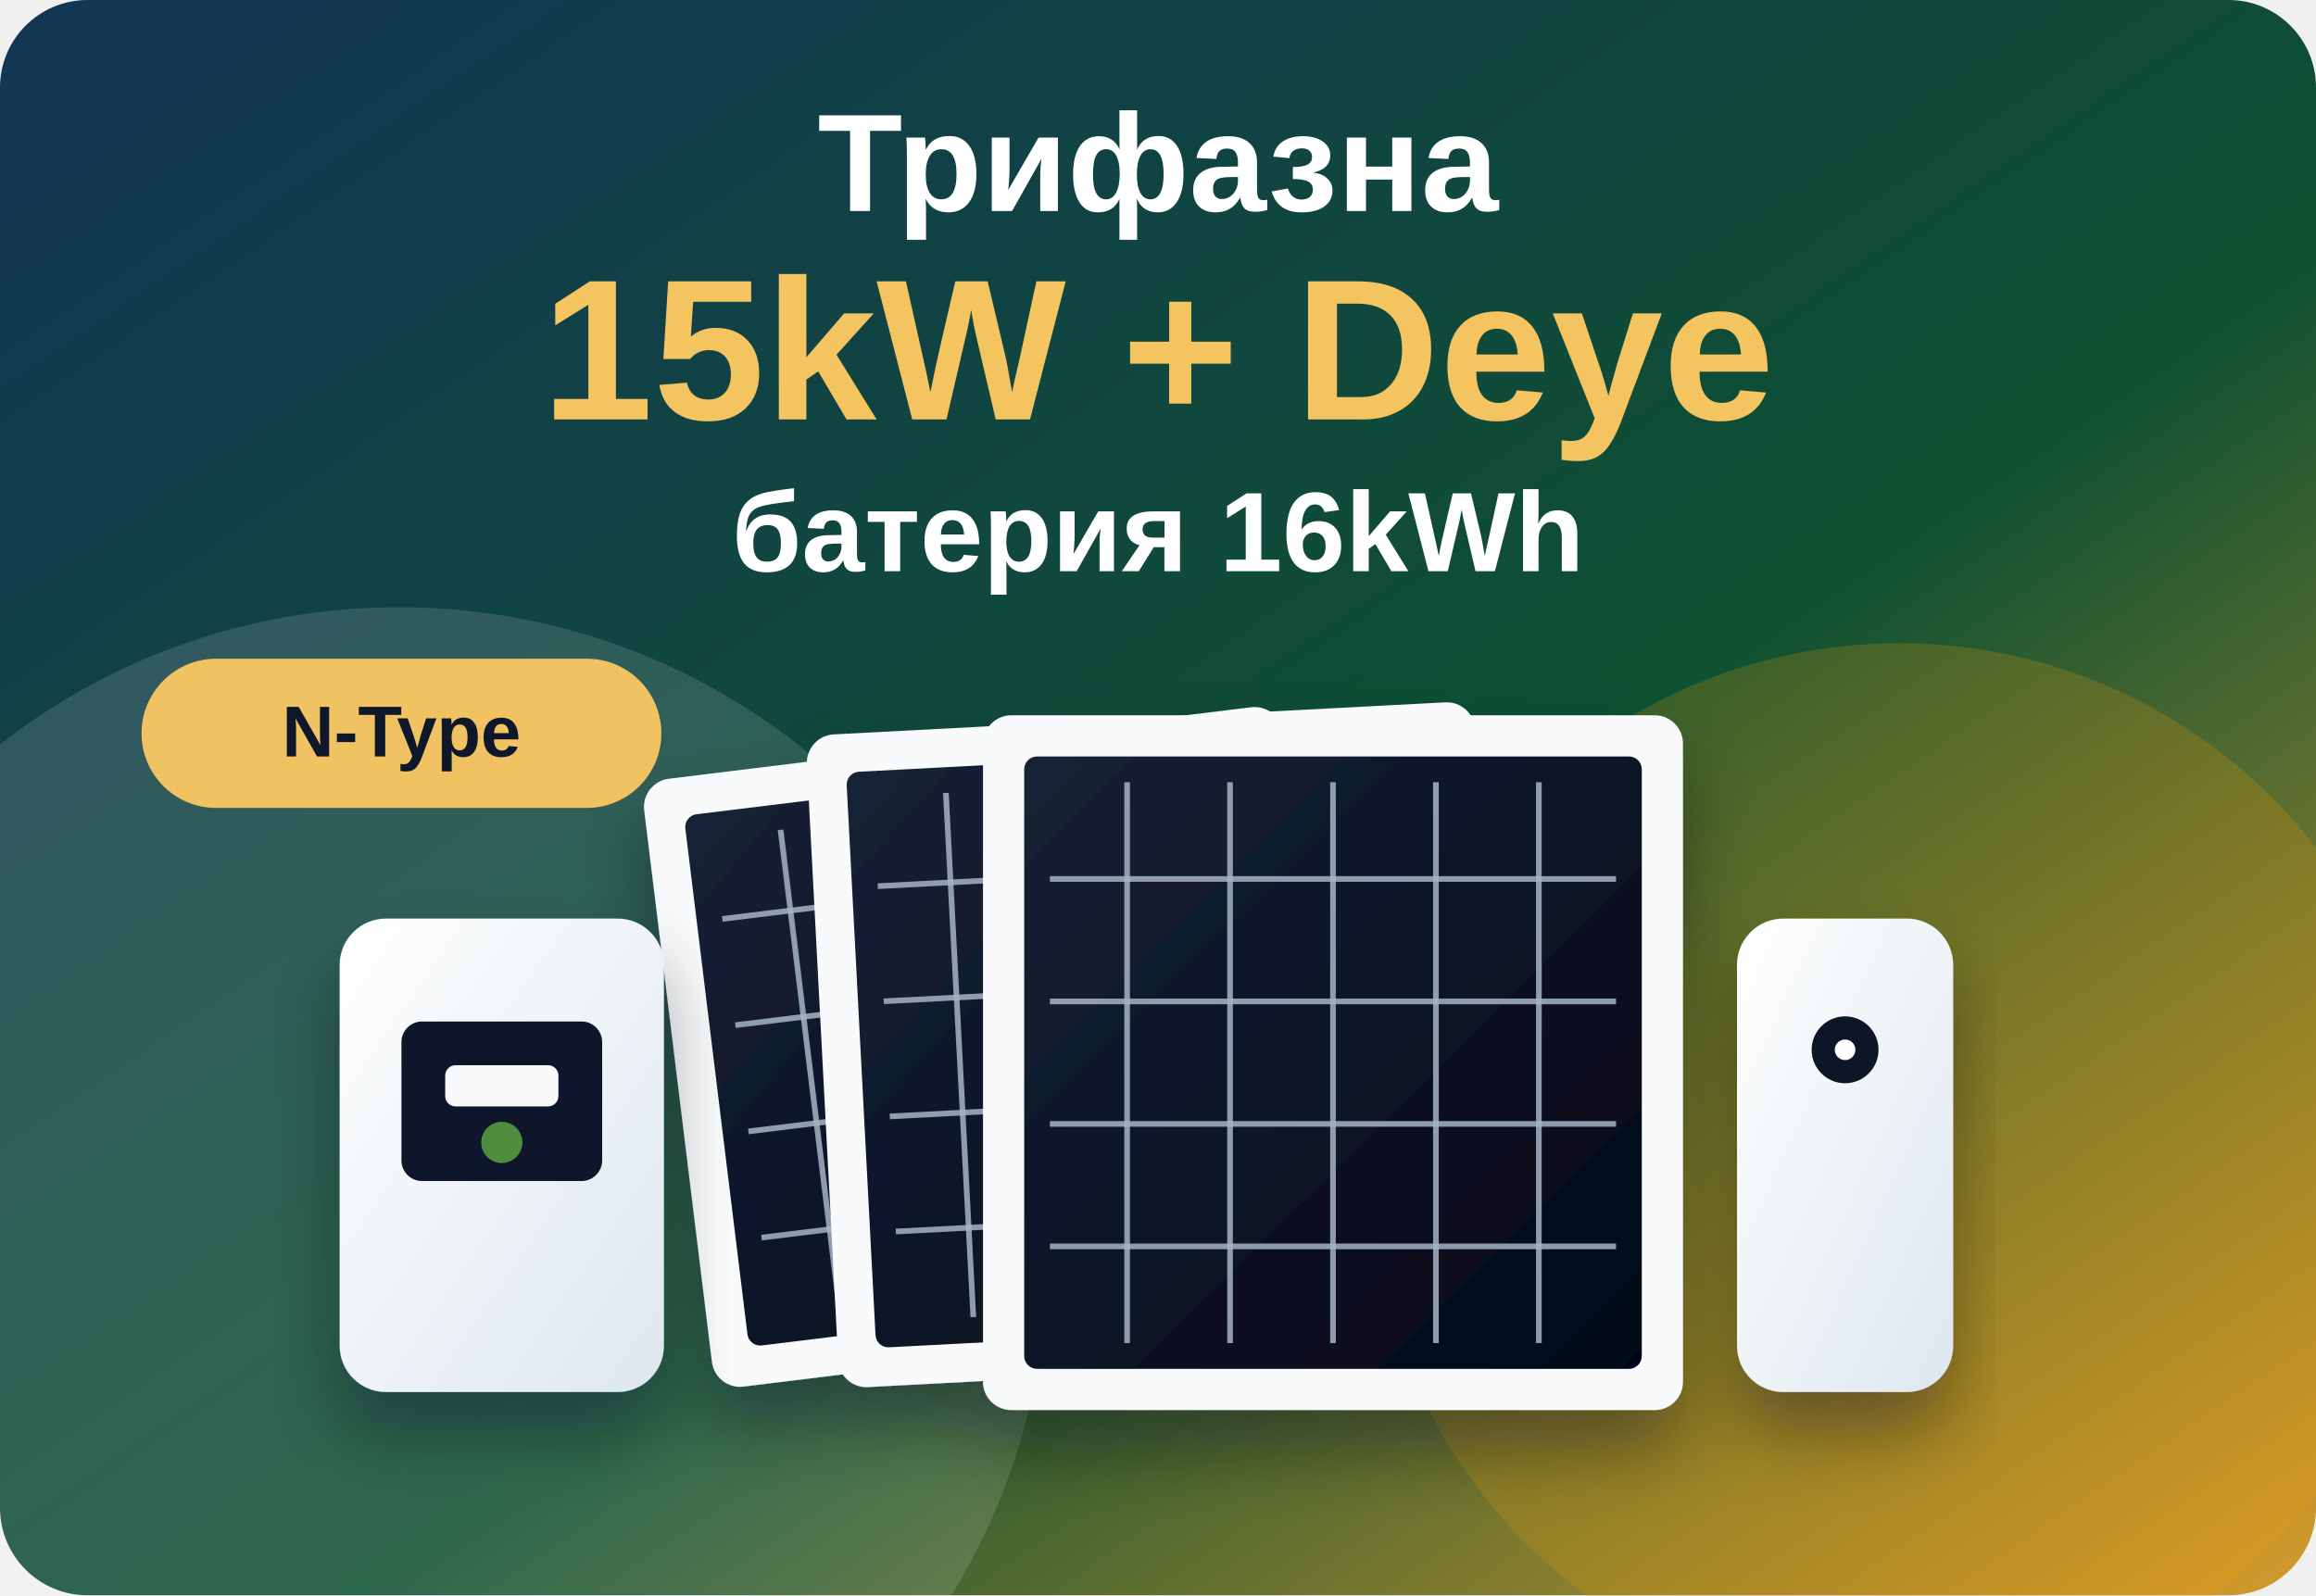
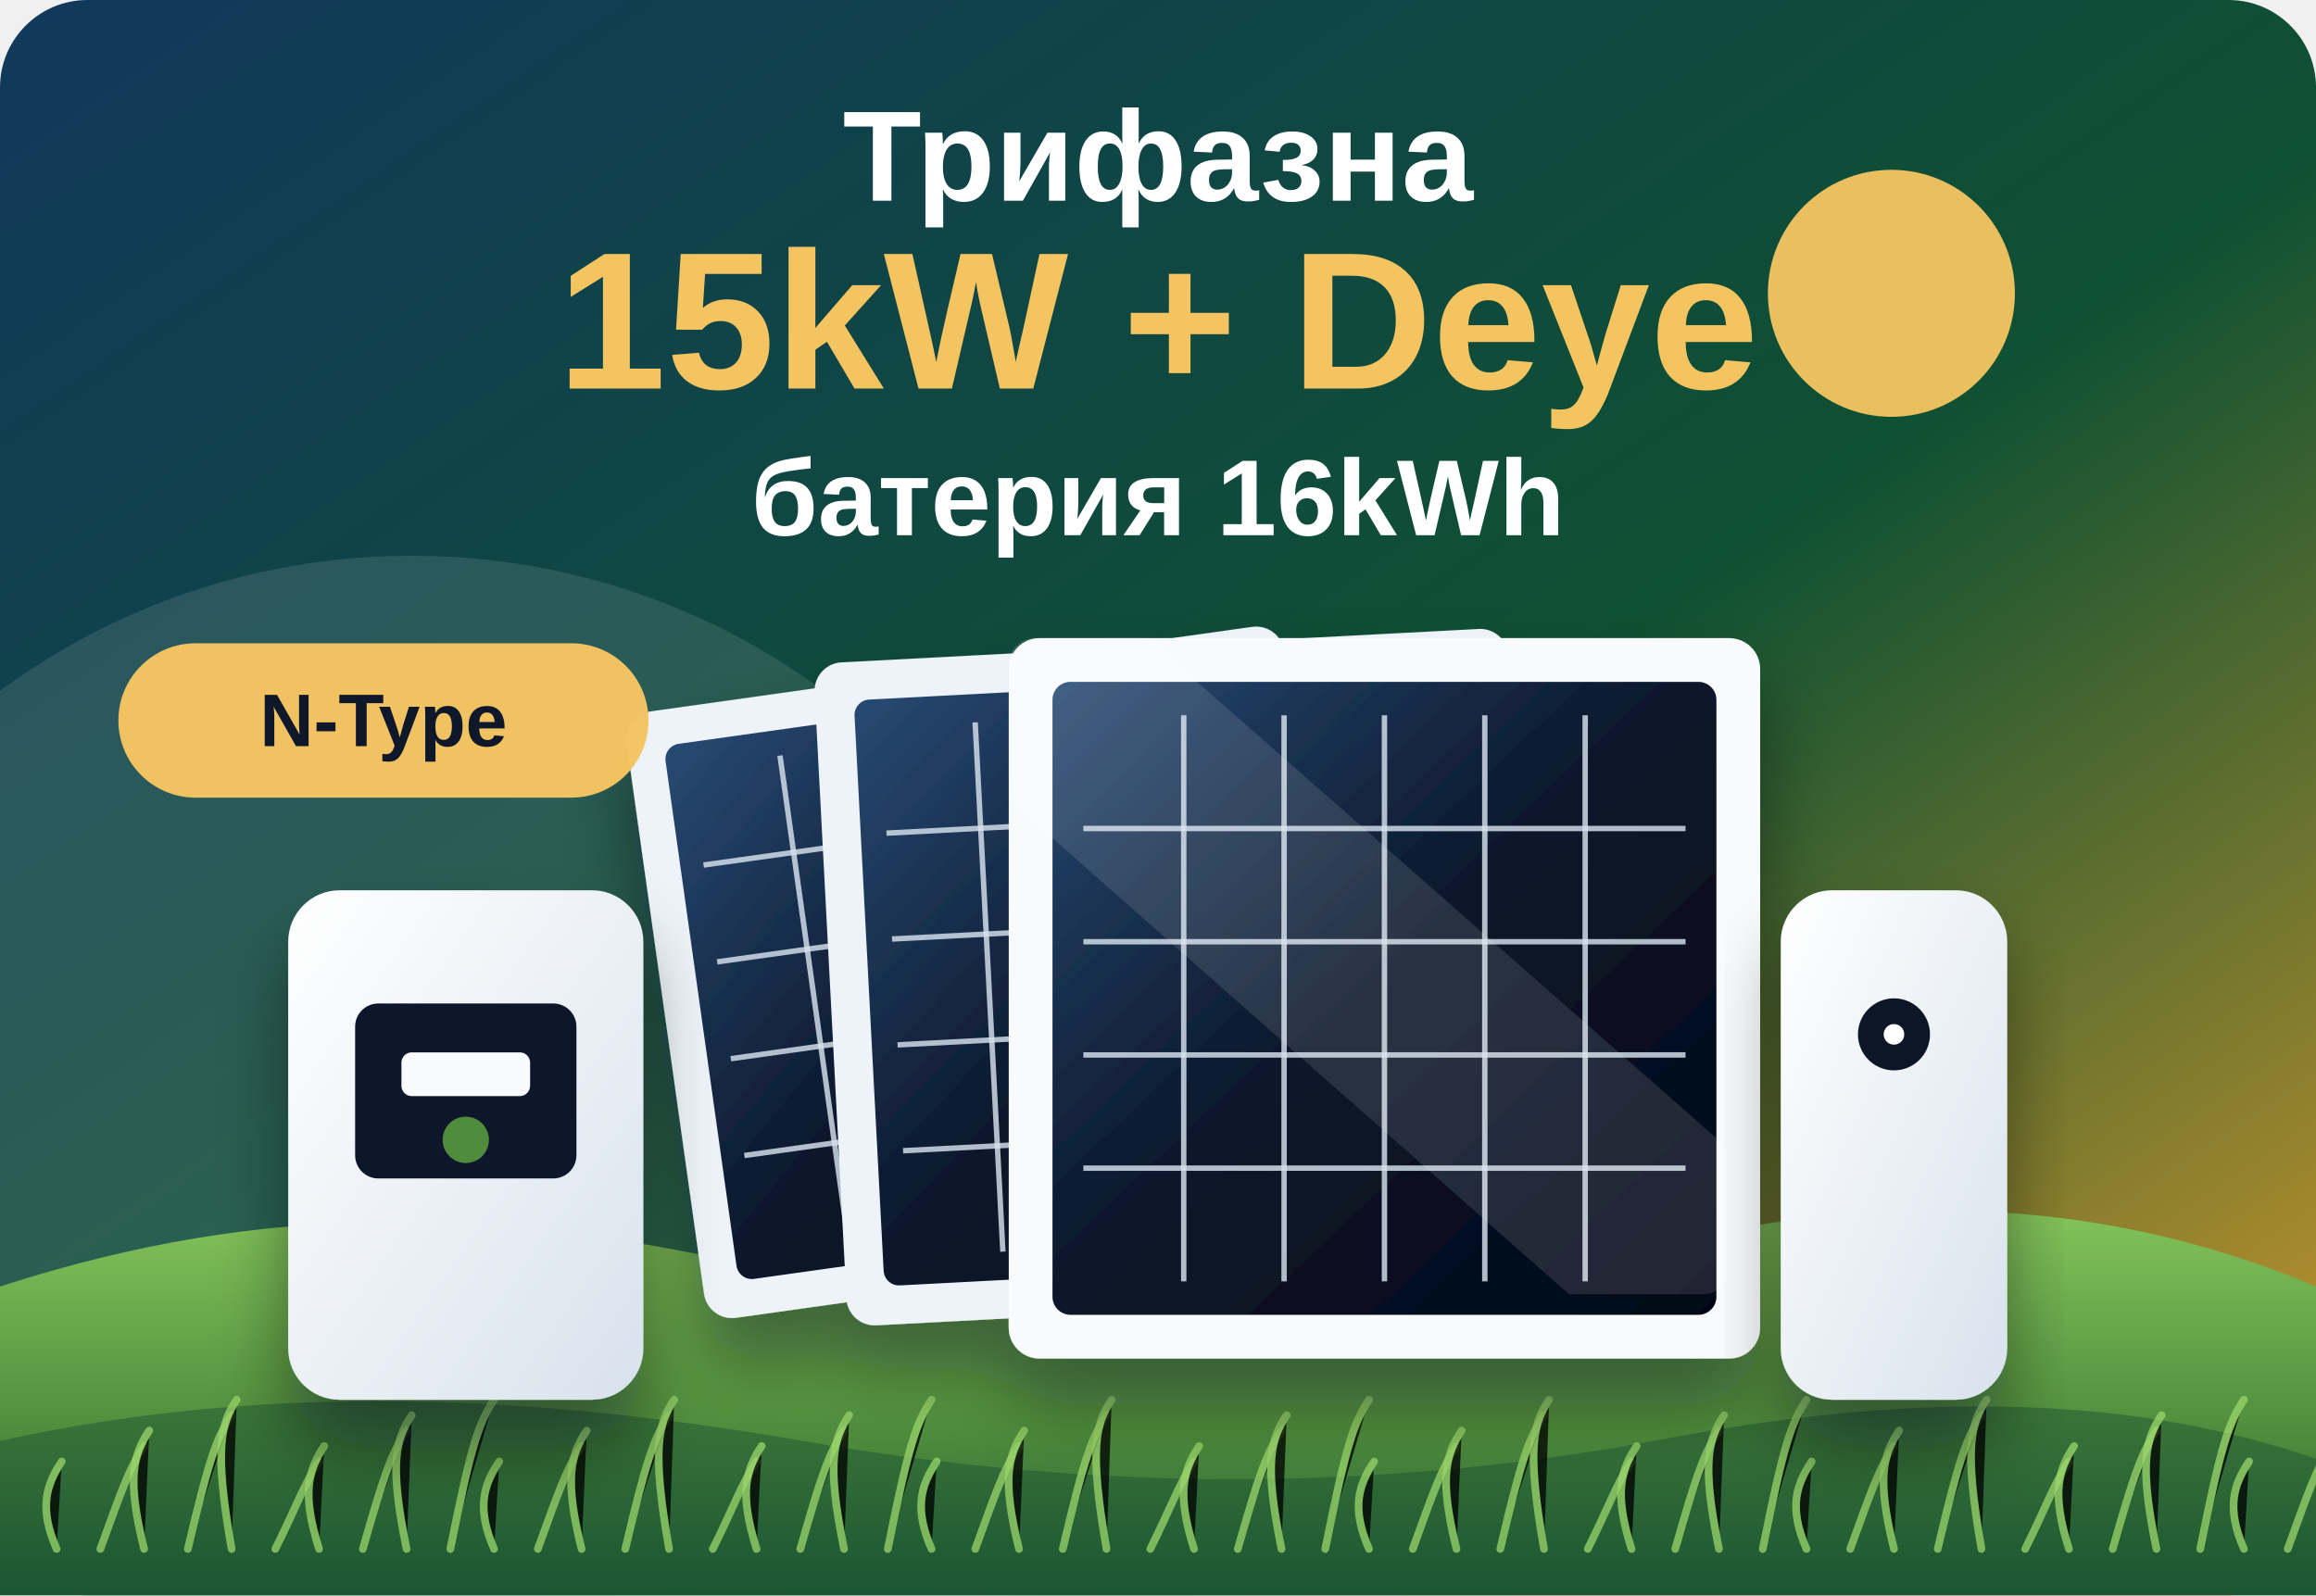
<svg xmlns="http://www.w3.org/2000/svg" width="900" height="620" viewBox="0 0 900 620" role="img" aria-label="Трифазна 15kW Deye 16kWh">
  <defs>
-     <linearGradient id="bg" x1="0" y1="0" x2="1" y2="1">
-       <stop offset="0" stop-color="#123555" />
-       <stop offset=".58" stop-color="#0F5132" />
+     <linearGradient id="sky" x1="0" y1="0" x2="1" y2="1">
+       <stop offset="0" stop-color="#11385C" />
+       <stop offset=".55" stop-color="#0F5132" />
      <stop offset="1" stop-color="#D79B2B" />
    </linearGradient>
-     <linearGradient id="panel" x1="0" y1="0" x2="1" y2="1">
-       <stop offset="0" stop-color="#172235" />
+     <linearGradient id="glass" x1="0" y1="0" x2="1" y2="1">
+       <stop offset="0" stop-color="#284A74" />
+       <stop offset=".48" stop-color="#0B172A" />
      <stop offset="1" stop-color="#020617" />
    </linearGradient>
    <linearGradient id="device" x1="0" y1="0" x2="1" y2="1">
      <stop offset="0" stop-color="#FFFFFF" />
-       <stop offset="1" stop-color="#DDE7EF" />
+       <stop offset="1" stop-color="#D8E2EC" />
    </linearGradient>
-     <filter id="shadow" x="-20%" y="-20%" width="140%" height="150%">
-       <feDropShadow dx="0" dy="16" stdDeviation="14" flood-color="#020617" flood-opacity=".36" />
+     <linearGradient id="grass" x1="0" y1="0" x2="0" y2="1">
+       <stop offset="0" stop-color="#83C35A" />
+       <stop offset=".58" stop-color="#4F8D3D" />
+       <stop offset="1" stop-color="#1D5B35" />
+     </linearGradient>
+     <filter id="shadow" x="-25%" y="-25%" width="150%" height="160%">
+       <feDropShadow dx="0" dy="18" stdDeviation="14" flood-color="#020617" flood-opacity=".42" />
    </filter>
+     <clipPath id="shineClip">
+       <rect x="0" y="0" width="280" height="255" rx="10" />
+     </clipPath>
  </defs>
-   <rect width="900" height="620" rx="34" fill="url(#bg)" />
-   <circle cx="155" cy="488" r="252" fill="#FFFFFF" opacity=".13" />
-   <circle cx="738" cy="455" r="205" fill="#F59E0B" opacity=".2" />
+   <rect width="900" height="620" rx="34" fill="url(#sky)" />
+   <circle cx="735" cy="114" r="48" fill="#F4C461" opacity=".95">
+     <animate attributeName="opacity" values=".78;.98;.78" dur="4.8s" repeatCount="indefinite" />
+   </circle>
+   <circle cx="160" cy="486" r="270" fill="#FFFFFF" opacity=".11" />
+   <path class="offer-grass" d="M0 500c105 -34 194 -31 302 -6 112 26 205 27 317 -4 102 -28 193 -27 281 10v120H0z" fill="url(#grass)" />
+   <path class="offer-grass" d="M0 560c104 -23 208 -18 312 0 114 20 226 20 336 -1 101 -19 183 -16 252 8v53H0z" fill="#184D31" opacity=".45" />
+   <path d="M22 602c-7 -16 -4 -25 2 -34" stroke="#9BD56B" stroke-width="3" stroke-linecap="round" opacity=".75" />
+   <path d="M39 602c8 -22 11 -31 17 -40" stroke="#9BD56B" stroke-width="3" stroke-linecap="round" opacity=".75" />
+   <path d="M56 602c-7 -28 -4 -37 2 -46" stroke="#9BD56B" stroke-width="3" stroke-linecap="round" opacity=".75" />
+   <path d="M73 602c8 -34 11 -43 17 -52" stroke="#9BD56B" stroke-width="3" stroke-linecap="round" opacity=".75" />
+   <path d="M90 602c-7 -40 -4 -49 2 -58" stroke="#9BD56B" stroke-width="3" stroke-linecap="round" opacity=".75" />
+   <path d="M107 602c8 -16 11 -25 17 -34" stroke="#9BD56B" stroke-width="3" stroke-linecap="round" opacity=".75" />
+   <path d="M124 602c-7 -22 -4 -31 2 -40" stroke="#9BD56B" stroke-width="3" stroke-linecap="round" opacity=".75" />
+   <path d="M141 602c8 -28 11 -37 17 -46" stroke="#9BD56B" stroke-width="3" stroke-linecap="round" opacity=".75" />
+   <path d="M158 602c-7 -34 -4 -43 2 -52" stroke="#9BD56B" stroke-width="3" stroke-linecap="round" opacity=".75" />
+   <path d="M175 602c8 -40 11 -49 17 -58" stroke="#9BD56B" stroke-width="3" stroke-linecap="round" opacity=".75" />
+   <path d="M192 602c-7 -16 -4 -25 2 -34" stroke="#9BD56B" stroke-width="3" stroke-linecap="round" opacity=".75" />
+   <path d="M209 602c8 -22 11 -31 17 -40" stroke="#9BD56B" stroke-width="3" stroke-linecap="round" opacity=".75" />
+   <path d="M226 602c-7 -28 -4 -37 2 -46" stroke="#9BD56B" stroke-width="3" stroke-linecap="round" opacity=".75" />
+   <path d="M243 602c8 -34 11 -43 17 -52" stroke="#9BD56B" stroke-width="3" stroke-linecap="round" opacity=".75" />
+   <path d="M260 602c-7 -40 -4 -49 2 -58" stroke="#9BD56B" stroke-width="3" stroke-linecap="round" opacity=".75" />
+   <path d="M277 602c8 -16 11 -25 17 -34" stroke="#9BD56B" stroke-width="3" stroke-linecap="round" opacity=".75" />
+   <path d="M294 602c-7 -22 -4 -31 2 -40" stroke="#9BD56B" stroke-width="3" stroke-linecap="round" opacity=".75" />
+   <path d="M311 602c8 -28 11 -37 17 -46" stroke="#9BD56B" stroke-width="3" stroke-linecap="round" opacity=".75" />
+   <path d="M328 602c-7 -34 -4 -43 2 -52" stroke="#9BD56B" stroke-width="3" stroke-linecap="round" opacity=".75" />
+   <path d="M345 602c8 -40 11 -49 17 -58" stroke="#9BD56B" stroke-width="3" stroke-linecap="round" opacity=".75" />
+   <path d="M362 602c-7 -16 -4 -25 2 -34" stroke="#9BD56B" stroke-width="3" stroke-linecap="round" opacity=".75" />
+   <path d="M379 602c8 -22 11 -31 17 -40" stroke="#9BD56B" stroke-width="3" stroke-linecap="round" opacity=".75" />
+   <path d="M396 602c-7 -28 -4 -37 2 -46" stroke="#9BD56B" stroke-width="3" stroke-linecap="round" opacity=".75" />
+   <path d="M413 602c8 -34 11 -43 17 -52" stroke="#9BD56B" stroke-width="3" stroke-linecap="round" opacity=".75" />
+   <path d="M430 602c-7 -40 -4 -49 2 -58" stroke="#9BD56B" stroke-width="3" stroke-linecap="round" opacity=".75" />
+   <path d="M447 602c8 -16 11 -25 17 -34" stroke="#9BD56B" stroke-width="3" stroke-linecap="round" opacity=".75" />
+   <path d="M464 602c-7 -22 -4 -31 2 -40" stroke="#9BD56B" stroke-width="3" stroke-linecap="round" opacity=".75" />
+   <path d="M481 602c8 -28 11 -37 17 -46" stroke="#9BD56B" stroke-width="3" stroke-linecap="round" opacity=".75" />
+   <path d="M498 602c-7 -34 -4 -43 2 -52" stroke="#9BD56B" stroke-width="3" stroke-linecap="round" opacity=".75" />
+   <path d="M515 602c8 -40 11 -49 17 -58" stroke="#9BD56B" stroke-width="3" stroke-linecap="round" opacity=".75" />
+   <path d="M532 602c-7 -16 -4 -25 2 -34" stroke="#9BD56B" stroke-width="3" stroke-linecap="round" opacity=".75" />
+   <path d="M549 602c8 -22 11 -31 17 -40" stroke="#9BD56B" stroke-width="3" stroke-linecap="round" opacity=".75" />
+   <path d="M566 602c-7 -28 -4 -37 2 -46" stroke="#9BD56B" stroke-width="3" stroke-linecap="round" opacity=".75" />
+   <path d="M583 602c8 -34 11 -43 17 -52" stroke="#9BD56B" stroke-width="3" stroke-linecap="round" opacity=".75" />
+   <path d="M600 602c-7 -40 -4 -49 2 -58" stroke="#9BD56B" stroke-width="3" stroke-linecap="round" opacity=".75" />
+   <path d="M617 602c8 -16 11 -25 17 -34" stroke="#9BD56B" stroke-width="3" stroke-linecap="round" opacity=".75" />
+   <path d="M634 602c-7 -22 -4 -31 2 -40" stroke="#9BD56B" stroke-width="3" stroke-linecap="round" opacity=".75" />
+   <path d="M651 602c8 -28 11 -37 17 -46" stroke="#9BD56B" stroke-width="3" stroke-linecap="round" opacity=".75" />
+   <path d="M668 602c-7 -34 -4 -43 2 -52" stroke="#9BD56B" stroke-width="3" stroke-linecap="round" opacity=".75" />
+   <path d="M685 602c8 -40 11 -49 17 -58" stroke="#9BD56B" stroke-width="3" stroke-linecap="round" opacity=".75" />
+   <path d="M702 602c-7 -16 -4 -25 2 -34" stroke="#9BD56B" stroke-width="3" stroke-linecap="round" opacity=".75" />
+   <path d="M719 602c8 -22 11 -31 17 -40" stroke="#9BD56B" stroke-width="3" stroke-linecap="round" opacity=".75" />
+   <path d="M736 602c-7 -28 -4 -37 2 -46" stroke="#9BD56B" stroke-width="3" stroke-linecap="round" opacity=".75" />
+   <path d="M753 602c8 -34 11 -43 17 -52" stroke="#9BD56B" stroke-width="3" stroke-linecap="round" opacity=".75" />
+   <path d="M770 602c-7 -40 -4 -49 2 -58" stroke="#9BD56B" stroke-width="3" stroke-linecap="round" opacity=".75" />
+   <path d="M787 602c8 -16 11 -25 17 -34" stroke="#9BD56B" stroke-width="3" stroke-linecap="round" opacity=".75" />
+   <path d="M804 602c-7 -22 -4 -31 2 -40" stroke="#9BD56B" stroke-width="3" stroke-linecap="round" opacity=".75" />
+   <path d="M821 602c8 -28 11 -37 17 -46" stroke="#9BD56B" stroke-width="3" stroke-linecap="round" opacity=".75" />
+   <path d="M838 602c-7 -34 -4 -43 2 -52" stroke="#9BD56B" stroke-width="3" stroke-linecap="round" opacity=".75" />
+   <path d="M855 602c8 -40 11 -49 17 -58" stroke="#9BD56B" stroke-width="3" stroke-linecap="round" opacity=".75" />
+   <path d="M872 602c-7 -16 -4 -25 2 -34" stroke="#9BD56B" stroke-width="3" stroke-linecap="round" opacity=".75" />
+   <path d="M889 602c8 -22 11 -31 17 -40" stroke="#9BD56B" stroke-width="3" stroke-linecap="round" opacity=".75" />
  <g font-family="Arial, sans-serif" text-anchor="middle">
-     <text x="450" y="82" font-size="54" font-weight="900" fill="#FFFFFF">Трифазна</text>
-     <text x="450" y="163" font-size="78" font-weight="900" fill="#F4C461">15kW + Deye</text>
-     <text x="450" y="222" font-size="44" font-weight="900" fill="#FFFFFF">батерия 16kWh</text>
+     <text x="450" y="78" font-size="50" font-weight="900" fill="#FFFFFF">Трифазна</text>
+     <text x="450" y="151" font-size="76" font-weight="900" fill="#F4C461">15kW + Deye</text>
+     <text x="450" y="208" font-size="42" font-weight="900" fill="#FFFFFF">батерия 16kWh</text>
  </g>
-   <g filter="url(#shadow)">
-     <g transform="translate(249 304) rotate(-7)">
-       <rect width="250" height="238" rx="11" fill="#F8FAFC" />
-       <rect x="15" y="15" width="220" height="208" rx="5" fill="url(#panel)" />
-       <line x1="51.667" y1="25" x2="51.667" y2="213" stroke="#A6B4C4" stroke-width="2.2" opacity=".85" />
-       <line x1="88.333" y1="25" x2="88.333" y2="213" stroke="#A6B4C4" stroke-width="2.2" opacity=".85" />
-       <line x1="125" y1="25" x2="125" y2="213" stroke="#A6B4C4" stroke-width="2.2" opacity=".85" />
-       <line x1="161.667" y1="25" x2="161.667" y2="213" stroke="#A6B4C4" stroke-width="2.2" opacity=".85" />
-       <line x1="198.333" y1="25" x2="198.333" y2="213" stroke="#A6B4C4" stroke-width="2.2" opacity=".85" />
-       <line x1="25" y1="56.6" x2="225" y2="56.6" stroke="#A6B4C4" stroke-width="2.2" opacity=".85" />
-       <line x1="25" y1="98.2" x2="225" y2="98.2" stroke="#A6B4C4" stroke-width="2.2" opacity=".85" />
-       <line x1="25" y1="139.8" x2="225" y2="139.8" stroke="#A6B4C4" stroke-width="2.2" opacity=".85" />
-       <line x1="25" y1="181.4" x2="225" y2="181.4" stroke="#A6B4C4" stroke-width="2.2" opacity=".85" />
+   <g class="solar-module" filter="url(#shadow)">
+     <g transform="translate(242 278) rotate(-8)">
+       <rect width="258" height="238" rx="11" fill="#EDF3F8" />
+       <rect x="14" y="14" width="230" height="210" rx="6" fill="url(#glass)" />
+       <line x1="58.333" y1="24" x2="58.333" y2="214" stroke="#D7E2EE" stroke-width="2.1" opacity=".82" />
+       <line x1="93.667" y1="24" x2="93.667" y2="214" stroke="#D7E2EE" stroke-width="2.1" opacity=".82" />
+       <line x1="129" y1="24" x2="129" y2="214" stroke="#D7E2EE" stroke-width="2.1" opacity=".82" />
+       <line x1="164.333" y1="24" x2="164.333" y2="214" stroke="#D7E2EE" stroke-width="2.1" opacity=".82" />
+       <line x1="199.667" y1="24" x2="199.667" y2="214" stroke="#D7E2EE" stroke-width="2.1" opacity=".82" />
+       <line x1="23" y1="62" x2="235" y2="62" stroke="#D7E2EE" stroke-width="2.1" opacity=".82" />
+       <line x1="23" y1="100" x2="235" y2="100" stroke="#D7E2EE" stroke-width="2.1" opacity=".82" />
+       <line x1="23" y1="138" x2="235" y2="138" stroke="#D7E2EE" stroke-width="2.1" opacity=".82" />
+       <line x1="23" y1="176" x2="235" y2="176" stroke="#D7E2EE" stroke-width="2.1" opacity=".82" />
    </g>
-     <g transform="translate(313 286) rotate(-3)">
-       <rect width="260" height="254" rx="11" fill="#F8FAFC" />
-       <rect x="15" y="15" width="230" height="224" rx="5" fill="url(#panel)" />
-       <line x1="53.333" y1="25" x2="53.333" y2="229" stroke="#A6B4C4" stroke-width="2.2" opacity=".85" />
-       <line x1="91.667" y1="25" x2="91.667" y2="229" stroke="#A6B4C4" stroke-width="2.2" opacity=".85" />
-       <line x1="130" y1="25" x2="130" y2="229" stroke="#A6B4C4" stroke-width="2.2" opacity=".85" />
-       <line x1="168.333" y1="25" x2="168.333" y2="229" stroke="#A6B4C4" stroke-width="2.2" opacity=".85" />
-       <line x1="206.667" y1="25" x2="206.667" y2="229" stroke="#A6B4C4" stroke-width="2.2" opacity=".85" />
-       <line x1="25" y1="59.8" x2="235" y2="59.8" stroke="#A6B4C4" stroke-width="2.2" opacity=".85" />
-       <line x1="25" y1="104.6" x2="235" y2="104.6" stroke="#A6B4C4" stroke-width="2.2" opacity=".85" />
-       <line x1="25" y1="149.4" x2="235" y2="149.4" stroke="#A6B4C4" stroke-width="2.2" opacity=".85" />
-       <line x1="25" y1="194.2" x2="235" y2="194.2" stroke="#A6B4C4" stroke-width="2.2" opacity=".85" />
+     <g transform="translate(316 258) rotate(-3)">
+       <rect width="270" height="258" rx="11" fill="#EDF3F8" />
+       <rect x="15" y="15" width="240" height="228" rx="6" fill="url(#glass)" />
+       <line x1="61.667" y1="26" x2="61.667" y2="232" stroke="#D7E2EE" stroke-width="2.1" opacity=".82" />
+       <line x1="98.333" y1="26" x2="98.333" y2="232" stroke="#D7E2EE" stroke-width="2.1" opacity=".82" />
+       <line x1="135" y1="26" x2="135" y2="232" stroke="#D7E2EE" stroke-width="2.1" opacity=".82" />
+       <line x1="171.667" y1="26" x2="171.667" y2="232" stroke="#D7E2EE" stroke-width="2.1" opacity=".82" />
+       <line x1="208.333" y1="26" x2="208.333" y2="232" stroke="#D7E2EE" stroke-width="2.1" opacity=".82" />
+       <line x1="25" y1="67.2" x2="245" y2="67.2" stroke="#D7E2EE" stroke-width="2.1" opacity=".82" />
+       <line x1="25" y1="108.4" x2="245" y2="108.4" stroke="#D7E2EE" stroke-width="2.1" opacity=".82" />
+       <line x1="25" y1="149.6" x2="245" y2="149.6" stroke="#D7E2EE" stroke-width="2.1" opacity=".82" />
+       <line x1="25" y1="190.8" x2="245" y2="190.8" stroke="#D7E2EE" stroke-width="2.1" opacity=".82" />
    </g>
-     <g transform="translate(382 278)">
-       <rect width="272" height="270" rx="11" fill="#F8FAFC" />
-       <rect x="16" y="16" width="240" height="238" rx="5" fill="url(#panel)" />
-       <line x1="56" y1="26" x2="56" y2="244" stroke="#A6B4C4" stroke-width="2.2" opacity=".85" />
-       <line x1="96" y1="26" x2="96" y2="244" stroke="#A6B4C4" stroke-width="2.2" opacity=".85" />
-       <line x1="136" y1="26" x2="136" y2="244" stroke="#A6B4C4" stroke-width="2.2" opacity=".85" />
-       <line x1="176" y1="26" x2="176" y2="244" stroke="#A6B4C4" stroke-width="2.2" opacity=".85" />
-       <line x1="216" y1="26" x2="216" y2="244" stroke="#A6B4C4" stroke-width="2.2" opacity=".85" />
-       <line x1="26" y1="63.6" x2="246" y2="63.6" stroke="#A6B4C4" stroke-width="2.2" opacity=".85" />
-       <line x1="26" y1="111.2" x2="246" y2="111.2" stroke="#A6B4C4" stroke-width="2.2" opacity=".85" />
-       <line x1="26" y1="158.8" x2="246" y2="158.8" stroke="#A6B4C4" stroke-width="2.2" opacity=".85" />
-       <line x1="26" y1="206.4" x2="246" y2="206.4" stroke="#A6B4C4" stroke-width="2.2" opacity=".85" />
+     <g transform="translate(392 248)">
+       <rect width="292" height="280" rx="12" fill="#F8FAFC" />
+       <rect x="17" y="17" width="258" height="246" rx="7" fill="url(#glass)" />
+       <line x1="68" y1="30" x2="68" y2="250" stroke="#D7E2EE" stroke-width="2.1" opacity=".82" />
+       <line x1="107" y1="30" x2="107" y2="250" stroke="#D7E2EE" stroke-width="2.1" opacity=".82" />
+       <line x1="146" y1="30" x2="146" y2="250" stroke="#D7E2EE" stroke-width="2.1" opacity=".82" />
+       <line x1="185" y1="30" x2="185" y2="250" stroke="#D7E2EE" stroke-width="2.1" opacity=".82" />
+       <line x1="224" y1="30" x2="224" y2="250" stroke="#D7E2EE" stroke-width="2.1" opacity=".82" />
+       <line x1="29" y1="74" x2="263" y2="74" stroke="#D7E2EE" stroke-width="2.1" opacity=".82" />
+       <line x1="29" y1="118" x2="263" y2="118" stroke="#D7E2EE" stroke-width="2.1" opacity=".82" />
+       <line x1="29" y1="162" x2="263" y2="162" stroke="#D7E2EE" stroke-width="2.1" opacity=".82" />
+       <line x1="29" y1="206" x2="263" y2="206" stroke="#D7E2EE" stroke-width="2.1" opacity=".82" />
+       <g clip-path="url(#shineClip)">
+         <path d="M-45 23L22 -28 344 255 280 310z" fill="#FFFFFF" opacity=".12">
+           <animateTransform attributeName="transform" type="translate" values="-170 0;210 0;-170 0" dur="7s" repeatCount="indefinite" />
+         </path>
+       </g>
    </g>
  </g>
  <g filter="url(#shadow)">
-     <rect x="132" y="357" width="126" height="184" rx="18" fill="url(#device)" />
-     <rect x="156" y="397" width="78" height="62" rx="8" fill="#0F172A" />
-     <rect x="173" y="414" width="44" height="16" rx="4" fill="#F8FAFC" />
-     <circle cx="195" cy="444" r="8" fill="#4F8D3D" />
+     <rect x="112" y="346" width="138" height="198" rx="20" fill="url(#device)" />
+     <rect x="138" y="390" width="86" height="68" rx="9" fill="#0F172A" />
+     <rect x="156" y="409" width="50" height="17" rx="4" fill="#F8FAFC" />
+     <circle cx="181" cy="443" r="9" fill="#4F8D3D" />
  </g>
  <g filter="url(#shadow)">
-     <rect x="675" y="357" width="84" height="184" rx="18" fill="url(#device)" />
-     <circle cx="717" cy="408" r="13" fill="#111827" />
-     <circle cx="717" cy="408" r="4" fill="#FFFFFF" />
+     <rect x="692" y="346" width="88" height="198" rx="20" fill="url(#device)" />
+     <circle cx="736" cy="402" r="14" fill="#111827" />
+     <circle cx="736" cy="402" r="4" fill="#FFFFFF" />
  </g>
-   <g transform="translate(55 256)">
-     <rect width="202" height="58" rx="29" fill="#F4C461" opacity=".98" />
-     <text x="101" y="38" text-anchor="middle" font-family="Arial, sans-serif" font-size="28" font-weight="900" fill="#0F172A">N-Type</text>
+   <g transform="translate(46 250)">
+     <rect width="206" height="60" rx="30" fill="#F4C461" opacity=".98" />
+     <text x="103" y="40" text-anchor="middle" font-family="Arial, sans-serif" font-size="29" font-weight="900" fill="#0F172A">N-Type</text>
  </g>
</svg>
